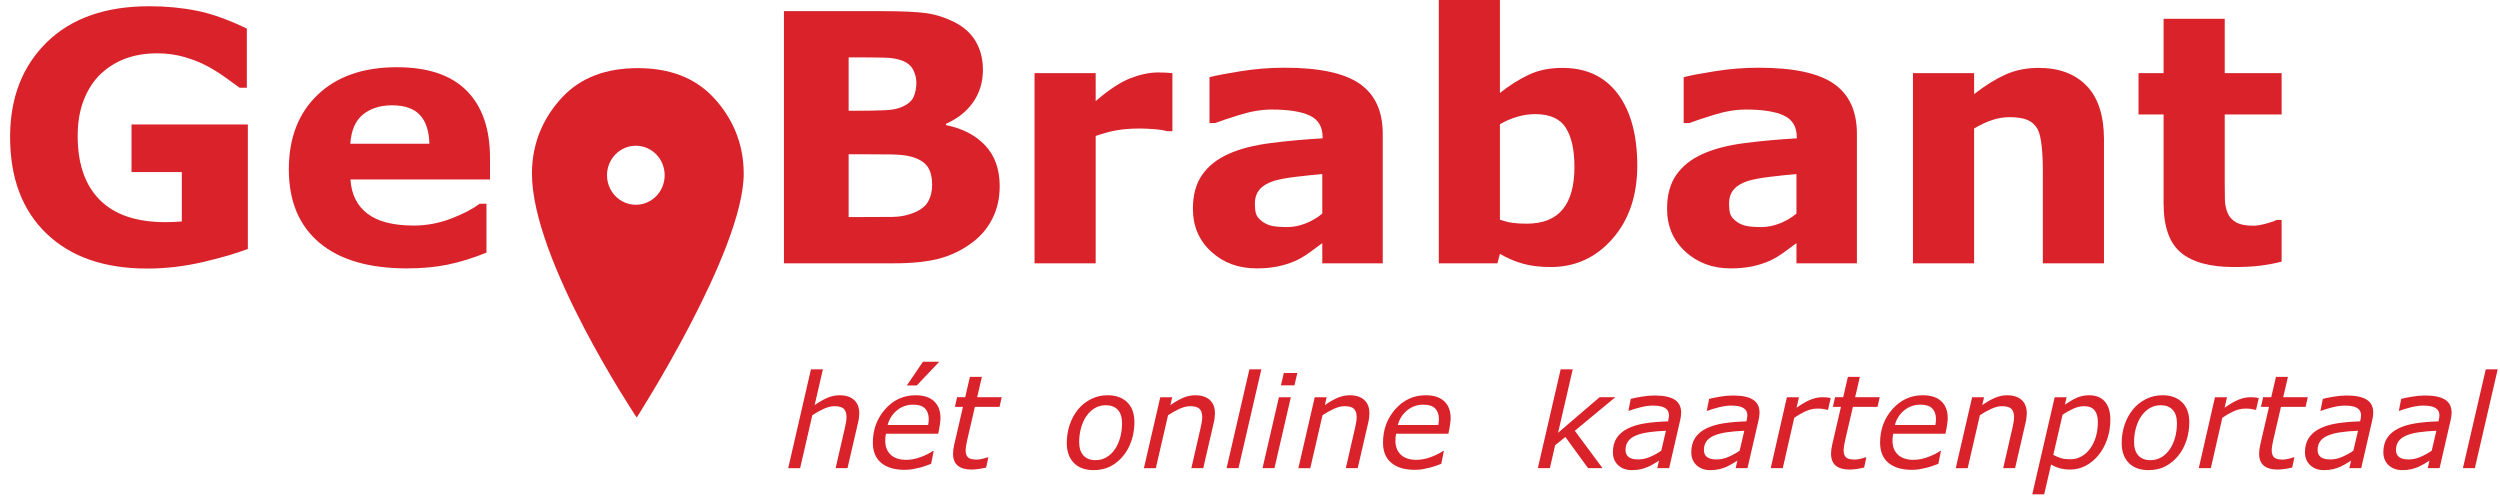
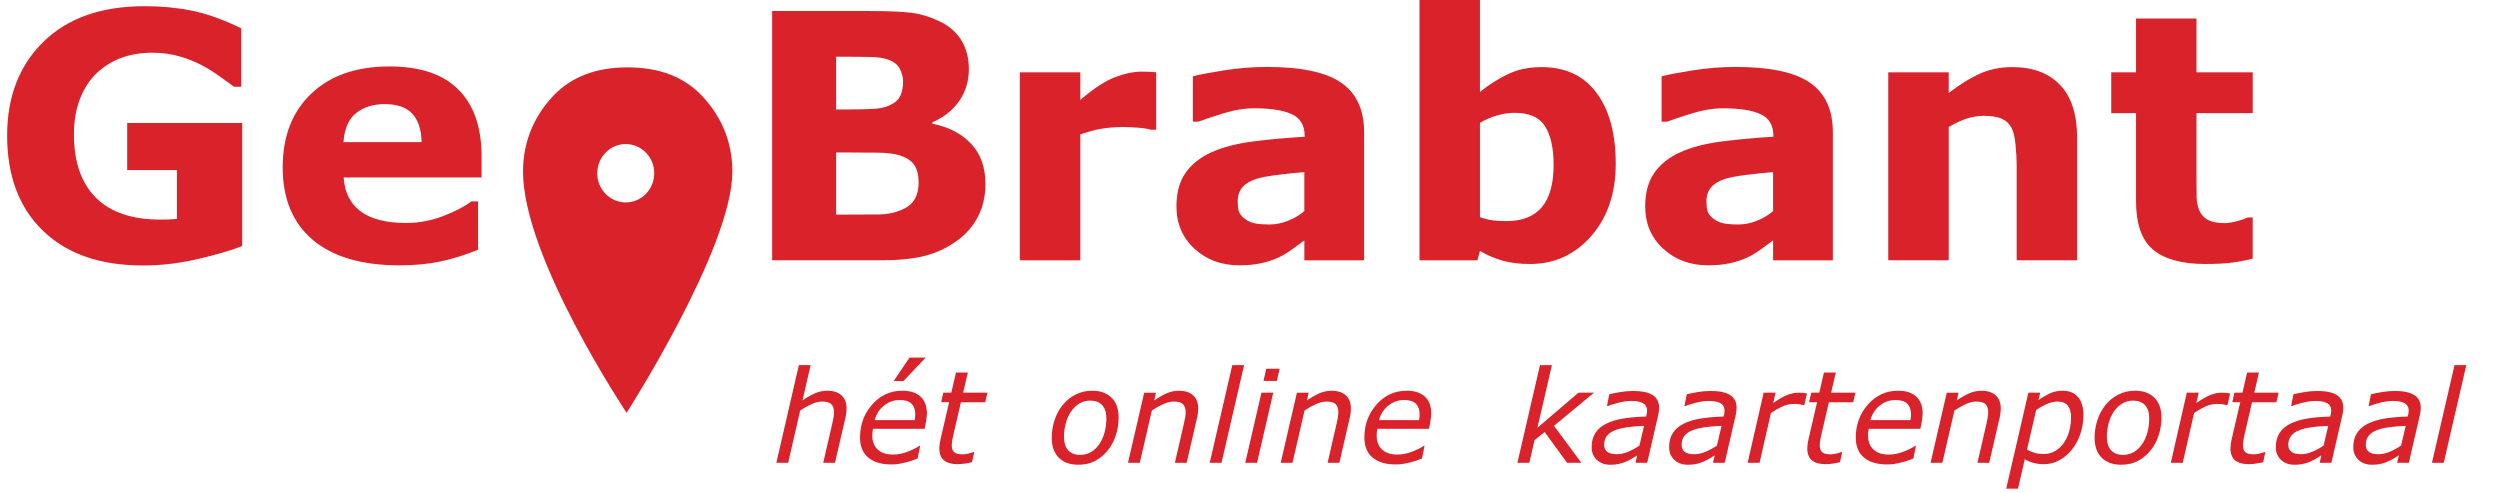
- <svg xmlns="http://www.w3.org/2000/svg" width="346" height="69" viewBox="0 0 346 69">
-   <g>
-     <g enable-background="new" fill="#D9222A">
-       <path d="M34.303 34.45c-1.562.609-3.633 1.215-6.211 1.816s-5.148.902-7.711.902c-5.938 0-10.586-1.613-13.945-4.84s-5.039-7.684-5.039-13.371c0-5.422 1.695-9.793 5.086-13.113s8.117-4.98 14.18-4.98c2.297 0 4.484.207 6.562.621s4.391 1.238 6.938 2.473v8.18h-1.008c-.438-.328-1.078-.793-1.922-1.395s-1.656-1.113-2.438-1.535c-.906-.5-1.965-.93-3.176-1.289s-2.496-.539-3.855-.539c-1.594 0-3.039.234-4.336.703s-2.461 1.188-3.492 2.156c-.984.938-1.762 2.129-2.332 3.574s-.855 3.113-.855 5.004c0 3.859 1.023 6.812 3.07 8.859s5.07 3.07 9.07 3.07c.344 0 .723-.008 1.137-.023s.793-.039 1.137-.07v-6.843h-6.961v-6.586h16.102v17.226zM67.818 24.841h-19.312c.125 2.062.91 3.641 2.355 4.734s3.574 1.641 6.387 1.641c1.781 0 3.508-.32 5.18-.961s2.992-1.328 3.961-2.062h.938v6.773c-1.906.766-3.703 1.32-5.391 1.664s-3.555.516-5.602.516c-5.281 0-9.328-1.188-12.141-3.562s-4.219-5.758-4.219-10.148c0-4.344 1.332-7.785 3.996-10.324s6.316-3.809 10.957-3.809c4.281 0 7.5 1.082 9.656 3.246s3.234 5.277 3.234 9.34v2.952zm-8.39-4.945c-.047-1.766-.484-3.094-1.312-3.984s-2.117-1.336-3.867-1.336c-1.625 0-2.961.422-4.008 1.266s-1.633 2.195-1.758 4.055h10.945z" />
-     </g>
-     <path fill="#D9222A" d="M138.357 25.755c0 1.688-.34 3.195-1.02 4.523s-1.613 2.43-2.801 3.305c-1.375 1.031-2.887 1.766-4.535 2.203s-3.738.656-6.27.656h-15.234v-34.898h13.547c2.812 0 4.871.094 6.176.281s2.598.602 3.879 1.242c1.328.672 2.316 1.574 2.965 2.707s.973 2.426.973 3.879c0 1.688-.445 3.176-1.336 4.465s-2.148 2.293-3.773 3.012v.188c2.281.453 4.09 1.391 5.426 2.812s2.003 3.297 2.003 5.625zm-11.531-14.344c0-.578-.145-1.156-.434-1.734s-.801-1.008-1.535-1.289c-.656-.25-1.473-.387-2.449-.41s-2.348-.035-4.113-.035h-.844v7.383h1.406c1.422 0 2.633-.023 3.633-.07s1.789-.203 2.367-.469c.812-.359 1.344-.824 1.594-1.395s.375-1.231.375-1.981zm2.18 14.203c0-1.109-.215-1.965-.644-2.566s-1.157-1.051-2.187-1.348c-.702-.203-1.668-.312-2.9-.328s-2.519-.023-3.859-.023h-1.965v8.695h.655c2.526 0 4.335-.008 5.426-.023 1.092-.016 2.098-.219 3.018-.609.936-.391 1.579-.91 1.93-1.559.351-.649.526-1.395.526-2.239zM162.26 18.161h-.748c-.359-.125-.936-.219-1.731-.281s-1.458-.094-1.988-.094c-1.2 0-2.261.078-3.181.234s-1.91.422-2.97.797v17.625h-8.461v-26.32h8.461v3.867c1.855-1.594 3.469-2.652 4.841-3.176 1.372-.523 2.635-.785 3.789-.785.296 0 .631.008 1.005.023.375.016.702.039.982.07v8.04z" enable-background="new" />
-     <g enable-background="new" fill="#D9222A">
-       <path d="M183.004 33.653c-.453.344-1.016.758-1.688 1.242s-1.305.867-1.898 1.148c-.828.375-1.688.652-2.578.832s-1.867.27-2.93.27c-2.5 0-4.594-.773-6.281-2.32s-2.531-3.523-2.531-5.93c0-1.922.43-3.492 1.289-4.711s2.078-2.18 3.656-2.883c1.562-.703 3.5-1.203 5.812-1.5s4.711-.516 7.195-.656v-.141c0-1.453-.594-2.457-1.781-3.012s-2.938-.832-5.25-.832c-1.391 0-2.875.246-4.453.738s-2.711.871-3.398 1.137h-.773v-6.352c.891-.234 2.34-.512 4.348-.832s4.02-.48 6.035-.48c4.797 0 8.262.738 10.395 2.215s3.199 3.793 3.199 6.949v17.906h-8.367v-2.788zm0-4.095v-5.467c-1.141.094-2.375.223-3.703.386s-2.336.354-3.023.572c-.844.265-1.488.65-1.934 1.156-.445.507-.668 1.172-.668 1.997 0 .546.047.989.141 1.332s.328.67.703.981c.359.312.789.541 1.289.689.5.147 1.281.222 2.344.222.844 0 1.699-.171 2.566-.514s1.629-.794 2.285-1.354zM226.598 22.919c0 4.141-1.144 7.516-3.43 10.125s-5.139 3.914-8.556 3.914c-1.467 0-2.755-.156-3.862-.469-1.108-.312-2.162-.766-3.16-1.359l-.353 1.312h-8.108v-36.468h8.461v12.891c1.295-1.031 2.617-1.867 3.968-2.508 1.35-.641 2.906-.961 4.67-.961 3.323 0 5.884 1.199 7.679 3.598 1.793 2.398 2.691 5.706 2.691 9.925zm-8.696.176c0-2.34-.397-4.142-1.193-5.405-.795-1.264-2.213-1.896-4.255-1.896-.796 0-1.614.121-2.456.363-.842.241-1.645.589-2.408 1.041v13.198c.607.219 1.185.366 1.73.444.545.078 1.2.117 1.965.117 2.229 0 3.889-.655 4.98-1.966 1.091-1.308 1.637-3.274 1.637-5.896zM248.629 33.653c-.453.344-1.016.758-1.688 1.242s-1.305.867-1.898 1.148c-.828.375-1.688.652-2.578.832s-1.867.27-2.93.27c-2.5 0-4.594-.773-6.281-2.32s-2.531-3.523-2.531-5.93c0-1.922.43-3.492 1.289-4.711s2.078-2.18 3.656-2.883c1.562-.703 3.5-1.203 5.812-1.5s4.711-.516 7.195-.656v-.141c0-1.453-.594-2.457-1.781-3.012s-2.938-.832-5.25-.832c-1.391 0-2.875.246-4.453.738s-2.711.871-3.398 1.137h-.773v-6.352c.891-.234 2.34-.512 4.348-.832s4.02-.48 6.035-.48c4.797 0 8.262.738 10.395 2.215s3.199 3.793 3.199 6.949v17.906h-8.367v-2.788zm0-4.095v-5.467c-1.141.094-2.375.223-3.703.386s-2.336.354-3.023.572c-.844.265-1.488.65-1.934 1.156-.445.507-.668 1.172-.668 1.997 0 .546.047.989.141 1.332s.328.67.703.981c.359.312.789.541 1.289.689.5.147 1.281.222 2.344.222.844 0 1.699-.171 2.566-.514s1.629-.794 2.285-1.354zM291.191 36.442h-8.461v-13.054c0-1.062-.055-2.121-.164-3.176s-.297-1.832-.562-2.332c-.312-.578-.77-1-1.371-1.266s-1.441-.398-2.52-.398c-.766 0-1.543.125-2.332.375s-1.645.648-2.566 1.195v18.656h-8.461v-26.32h8.461v2.906c1.498-1.172 2.938-2.07 4.318-2.695s2.914-.938 4.6-.938c2.84 0 5.06.828 6.659 2.484s2.399 4.133 2.399 7.43v17.133zM315.777 36.211c-.906.233-1.867.416-2.883.549-1.016.132-2.258.198-3.727.198-3.281 0-5.723-.664-7.324-1.992s-2.402-3.602-2.402-6.82v-12.305h-3.469v-5.719h3.469v-7.523h8.461v7.523h7.875v5.719h-7.875v9.343c0 .923.008 1.729.023 2.417s.141 1.307.374 1.854c.218.548.604.982 1.156 1.303.554.321 1.359.481 2.419.481.436 0 1.008-.094 1.717-.281s1.204-.359 1.484-.516h.701v5.769z" />
-     </g>
-     <g enable-background="new" fill="#D9222A">
-       <path d="M118.92 57.218c0 .141-.013.331-.04.571s-.063.451-.11.633l-1.476 6.372h-1.647l1.288-5.59c.07-.311.125-.581.163-.812.038-.231.057-.462.057-.69 0-.492-.122-.862-.366-1.112-.244-.248-.683-.373-1.317-.373-.446 0-.938.123-1.476.369s-1.062.541-1.572.884l-1.688 7.325h-1.651l3.152-13.676h1.65l-1.141 4.95c.627-.44 1.215-.778 1.763-1.013.548-.234 1.113-.352 1.693-.352.856 0 1.523.215 2 .646.479.43.718 1.053.718 1.868zM125.157 65.022c-1.358 0-2.423-.319-3.196-.958-.772-.639-1.159-1.573-1.159-2.804 0-1.799.568-3.341 1.704-4.627s2.541-1.93 4.215-1.93c1.112 0 1.964.277 2.555.83.591.555.887 1.332.887 2.334 0 .176-.025.454-.075.835s-.13.823-.242 1.327h-7.233c-.035.17-.06.337-.075.501l-.022.457c0 .826.252 1.476.756 1.946.504.473 1.219.708 2.145.708.645 0 1.308-.126 1.991-.378s1.255-.536 1.718-.853h.097l-.36 1.784-.791.29c-.234.088-.532.176-.896.264-.363.088-.685.155-.966.202-.281.049-.632.072-1.053.072zm3.3-6.205l.062-.431.018-.387c0-.627-.171-1.116-.514-1.468s-.892-.527-1.648-.527c-.832 0-1.57.258-2.215.773s-1.081 1.195-1.31 2.039h5.607zm1.538-8.754l-3.12 3.287h-1.371l2.232-3.287h2.259zM138.635 54.977l-.299 1.336h-3.412l-1.051 4.532c-.059.229-.111.491-.158.787-.047.297-.07.532-.07.708 0 .429.108.747.325.955s.618.312 1.203.312c.24 0 .525-.041.856-.123.331-.082.555-.146.672-.193h.088l-.308 1.417c-.328.081-.678.148-1.05.2-.372.053-.702.079-.989.079-.809 0-1.434-.178-1.876-.531-.442-.354-.664-.916-.664-1.684 0-.188.013-.373.04-.559.026-.184.063-.394.11-.628l1.221-5.273h-1.115l.301-1.336h1.124l.653-2.821h1.66l-.659 2.821h3.398z" />
-     </g>
-     <g enable-background="new" fill="#D9222A">
-       <path d="M157.003 58.448c0 .879-.135 1.723-.404 2.531s-.65 1.512-1.143 2.109c-.51.621-1.099 1.106-1.767 1.455-.668.348-1.447.522-2.338.522-1.166 0-2.076-.332-2.729-.997s-.98-1.584-.98-2.756c0-.879.133-1.717.4-2.514s.652-1.506 1.156-2.127c.486-.598 1.083-1.075 1.789-1.433s1.478-.536 2.316-.536c1.131 0 2.03.322 2.698.967s1.002 1.572 1.002 2.779zm-2.689 3.709c.316-.469.558-1.011.725-1.626s.25-1.266.25-1.951c0-.82-.196-1.441-.589-1.863s-.946-.633-1.661-.633c-.568 0-1.078.136-1.529.409-.451.271-.841.646-1.169 1.12-.316.463-.56 1.005-.729 1.626s-.255 1.266-.255 1.934c0 .809.196 1.43.589 1.863s.949.65 1.67.65c.562 0 1.072-.135 1.529-.404s.847-.644 1.169-1.125zM168.149 57.218c0 .141-.013.331-.04.571s-.062.451-.109.633l-1.471 6.372h-1.646l1.284-5.59c.07-.311.124-.581.162-.812.038-.231.057-.462.057-.69 0-.492-.122-.862-.365-1.112-.244-.248-.683-.373-1.316-.373-.446 0-.938.123-1.475.369s-1.061.54-1.572.882l-1.692 7.327h-1.651l2.268-9.817h1.65l-.251 1.089c.627-.438 1.214-.775 1.762-1.01.548-.234 1.112-.352 1.691-.352.855 0 1.522.215 1.999.646.476.429.715 1.052.715 1.867zM174.57 51.118l-3.162 13.676h-1.651l3.161-13.676h1.652zM178.651 54.977l-2.267 9.817h-1.651l2.268-9.817h1.65zm.899-3.358l-.397 1.714h-1.87l.397-1.714h1.87zM189.526 57.218c0 .141-.013.331-.04.571-.025.24-.062.451-.109.633l-1.471 6.372h-1.646l1.284-5.59c.069-.311.124-.581.161-.812.038-.231.057-.462.057-.69 0-.492-.121-.862-.365-1.112-.243-.248-.682-.373-1.316-.373-.445 0-.938.123-1.475.369s-1.061.54-1.571.882l-1.692 7.327h-1.65l2.268-9.817h1.65l-.252 1.089c.627-.438 1.215-.775 1.762-1.01.549-.234 1.112-.352 1.691-.352.855 0 1.522.215 2 .646.475.429.714 1.052.714 1.867zM195.764 65.022c-1.359 0-2.424-.319-3.197-.958-.771-.639-1.158-1.573-1.158-2.804 0-1.799.568-3.341 1.703-4.627 1.137-1.286 2.541-1.93 4.215-1.93 1.112 0 1.965.277 2.556.83.591.555.887 1.332.887 2.334 0 .176-.024.454-.075.835-.049.381-.13.823-.241 1.327h-7.233c-.035.17-.061.337-.074.501l-.022.457c0 .826.252 1.476.756 1.946.504.473 1.219.708 2.145.708.645 0 1.308-.126 1.991-.378.682-.252 1.255-.536 1.718-.853h.097l-.359 1.784-.791.29s-.532.176-.896.264c-.362.088-.685.155-.966.202s-.635.072-1.056.072zm3.299-6.205l.062-.431.018-.387c0-.627-.172-1.116-.514-1.468-.344-.352-.893-.527-1.648-.527-.832 0-1.57.258-2.215.773s-1.081 1.195-1.31 2.039h5.607z" />
-     </g>
-     <g enable-background="new" fill="#D9222A">
-       <path d="M221.791 64.794h-2.001l-3.144-4.318-1.42 1.152-.723 3.166h-1.668l3.16-13.676h1.67l-2.029 8.778 5.744-4.92h2.178l-5.602 4.641 3.835 5.177zM229.606 63.748l-.646.4c-.273.173-.55.32-.831.443-.299.135-.633.247-1.002.339-.369.09-.794.136-1.274.136-.779 0-1.412-.228-1.898-.681-.486-.454-.73-1.048-.73-1.78 0-.779.172-1.437.515-1.974.343-.535.851-.974 1.524-1.313.662-.334 1.461-.575 2.395-.726.936-.148 2-.241 3.195-.276l.092-.426c.024-.119.037-.244.037-.373 0-.281-.057-.51-.168-.686-.111-.177-.27-.317-.475-.423s-.444-.177-.717-.215c-.273-.038-.573-.058-.902-.058-.498 0-1.066.081-1.706.241-.64.162-1.158.321-1.558.479h-.088l.326-1.652c.334-.088.822-.188 1.467-.299s1.264-.167 1.855-.167c1.219 0 2.133.19 2.742.571s.914.984.914 1.811c0 .158-.014.327-.04.505l-.092.506-1.534 6.662h-1.64l.239-1.044zm.959-4.131c-.902.035-1.704.104-2.404.206-.7.104-1.279.251-1.736.444-.475.193-.835.456-1.081.786-.246.332-.369.743-.369 1.235 0 .422.143.744.43.967s.732.334 1.335.334c.533 0 1.076-.118 1.63-.356.553-.237 1.07-.523 1.55-.857l.645-2.759zM240.453 63.748l-.646.4s-.549.32-.83.443c-.299.135-.633.247-1.002.339-.369.09-.795.136-1.275.136-.779 0-1.412-.228-1.898-.681-.486-.454-.729-1.048-.729-1.78 0-.779.171-1.437.515-1.974.342-.535.851-.974 1.523-1.313.662-.334 1.461-.575 2.396-.726.935-.148 1.999-.241 3.194-.276l.092-.426c.025-.119.037-.244.037-.373 0-.281-.056-.51-.167-.686-.112-.177-.271-.317-.476-.423s-.443-.177-.717-.215c-.272-.038-.572-.058-.901-.058-.499 0-1.067.081-1.706.241-.64.162-1.158.321-1.558.479h-.088l.325-1.652c.334-.088.823-.188 1.468-.299s1.263-.167 1.854-.167c1.219 0 2.133.19 2.742.571s.914.984.914 1.811c0 .158-.014.327-.039.505l-.092.506-1.535 6.662h-1.639l.238-1.044zm.959-4.131c-.902.035-1.705.104-2.404.206-.701.104-1.279.251-1.736.444-.475.193-.836.456-1.082.786-.246.332-.369.743-.369 1.235 0 .422.144.744.43.967.287.223.732.334 1.336.334.533 0 1.076-.118 1.629-.356.553-.237 1.07-.523 1.551-.857l.645-2.759zM252.996 56.717h-.088c-.234-.059-.452-.101-.654-.128-.201-.025-.445-.039-.732-.039-.551 0-1.096.125-1.637.373-.541.25-1.061.549-1.559.897l-1.591 6.974h-1.668l2.24-9.817h1.668l-.331 1.45c.779-.545 1.439-.923 1.982-1.134.541-.211 1.062-.316 1.56-.316.287 0 .495.008.624.022l.562.083-.376 1.635zM260.15 54.977l-.299 1.336h-3.412l-1.051 4.532c-.059.229-.111.491-.158.787-.047.297-.07.532-.07.708 0 .429.109.747.326.955s.617.312 1.203.312c.239 0 .525-.041.855-.123.331-.082.555-.146.672-.193h.088l-.308 1.417c-.328.081-.679.148-1.05.2-.373.053-.702.079-.989.079-.809 0-1.435-.178-1.876-.531-.443-.354-.664-.916-.664-1.684 0-.188.014-.373.039-.559l.11-.628 1.221-5.273h-1.115l.301-1.336h1.124l.652-2.821h1.66l-.658 2.821h3.399zM264.559 65.022c-1.357 0-2.423-.319-3.195-.958-.773-.639-1.159-1.573-1.159-2.804 0-1.799.567-3.341 1.704-4.627 1.135-1.286 2.54-1.93 4.215-1.93 1.111 0 1.963.277 2.555.83.591.555.887 1.332.887 2.334 0 .176-.025.454-.074.835-.051.381-.131.823-.242 1.327h-7.233c-.035.17-.06.337-.075.501l-.021.457c0 .826.252 1.476.756 1.946.504.473 1.219.708 2.145.708.645 0 1.309-.126 1.99-.378.684-.252 1.256-.536 1.719-.853h.097l-.36 1.784-.79.29c-.233.088-.532.176-.896.264s-.685.155-.966.202c-.284.049-.636.072-1.057.072zm3.3-6.205l.062-.431.018-.387c0-.627-.171-1.116-.515-1.468-.342-.352-.892-.527-1.647-.527-.832 0-1.57.258-2.215.773s-1.081 1.195-1.31 2.039h5.607zM280.508 57.218c0 .141-.014.331-.04.571s-.062.451-.109.633l-1.472 6.372h-1.646l1.285-5.59c.069-.311.123-.581.161-.812s.057-.462.057-.69c0-.492-.122-.862-.365-1.112-.243-.248-.683-.373-1.316-.373-.446 0-.938.123-1.475.369s-1.062.54-1.571.882l-1.692 7.327h-1.651l2.268-9.817h1.65l-.251 1.089c.627-.438 1.214-.775 1.762-1.01s1.112-.352 1.691-.352c.855 0 1.522.215 1.999.646.476.429.715 1.052.715 1.867zM292.074 58.079c0 .973-.15 1.887-.452 2.742s-.701 1.582-1.199 2.18c-.503.615-1.089 1.101-1.757 1.455-.668.354-1.38.531-2.135.531-.527 0-1.012-.061-1.455-.18-.441-.12-.844-.295-1.207-.522l-.954 4.13h-1.651l3.104-13.438h1.65l-.237 1.028c.545-.381 1.081-.692 1.608-.936s1.11-.365 1.749-.365c.955 0 1.684.296 2.185.888s.751 1.421.751 2.487zm-1.73.317c0-.697-.152-1.234-.457-1.613-.305-.377-.791-.566-1.457-.566-.486 0-.99.12-1.512.36-.521.24-1.006.512-1.457.815l-1.285 5.565c.381.205.744.357 1.089.457.346.1.765.149 1.257.149.604 0 1.146-.146 1.629-.439.484-.293.884-.674 1.2-1.143.333-.492.583-1.04.747-1.644s.246-1.25.246-1.941zM303 58.448c0 .879-.135 1.723-.404 2.531s-.65 1.512-1.143 2.109c-.51.621-1.098 1.106-1.766 1.455-.668.348-1.447.522-2.338.522-1.166 0-2.076-.332-2.729-.997s-.979-1.584-.979-2.756c0-.879.133-1.717.399-2.514s.651-1.506 1.155-2.127c.486-.598 1.083-1.075 1.789-1.433s1.479-.536 2.316-.536c1.131 0 2.029.322 2.697.967s1.003 1.572 1.003 2.779zm-2.689 3.709c.316-.469.559-1.011.726-1.626s.251-1.266.251-1.951c0-.82-.197-1.441-.59-1.863s-.945-.633-1.66-.633c-.568 0-1.078.136-1.529.409-.451.271-.842.646-1.17 1.12-.316.463-.559 1.005-.729 1.626s-.256 1.266-.256 1.934c0 .809.197 1.43.59 1.863s.949.65 1.67.65c.562 0 1.072-.135 1.529-.404s.845-.644 1.168-1.125zM312.239 56.717h-.088c-.233-.059-.452-.101-.653-.128-.202-.025-.446-.039-.733-.039-.55 0-1.095.125-1.637.373-.541.25-1.061.549-1.558.897l-1.592 6.974h-1.668l2.24-9.817h1.668l-.33 1.45c.779-.545 1.439-.923 1.981-1.134s1.062-.316 1.56-.316c.287 0 .496.008.625.022l.562.083-.377 1.635zM319.394 54.977l-.299 1.336h-3.411l-1.051 4.532c-.059.229-.111.491-.158.787-.047.297-.07.532-.07.708 0 .429.107.747.324.955s.618.312 1.203.312c.24 0 .525-.041.856-.123s.555-.146.672-.193h.088l-.308 1.417c-.328.081-.678.148-1.051.2-.371.053-.701.079-.988.079-.809 0-1.434-.178-1.877-.531-.441-.354-.663-.916-.663-1.684 0-.188.013-.373.04-.559.025-.184.062-.394.109-.628l1.221-5.273h-1.115l.301-1.336h1.123l.654-2.821h1.659l-.659 2.821h3.4zM325.389 63.748l-.646.4s-.55.32-.831.443c-.299.135-.633.247-1.002.339-.369.09-.794.136-1.274.136-.779 0-1.412-.228-1.898-.681-.486-.454-.729-1.048-.729-1.78 0-.779.172-1.437.514-1.974.344-.535.852-.974 1.525-1.313.662-.334 1.46-.575 2.395-.726.935-.148 1.999-.241 3.194-.276l.093-.426c.023-.119.036-.244.036-.373 0-.281-.056-.51-.167-.686-.111-.177-.27-.317-.475-.423s-.445-.177-.717-.215c-.273-.038-.574-.058-.902-.058-.498 0-1.067.081-1.707.241-.639.162-1.158.321-1.557.479h-.088l.325-1.652c.334-.088.823-.188 1.468-.299s1.263-.167 1.854-.167c1.219 0 2.133.19 2.742.571s.914.984.914 1.811c0 .158-.013.327-.04.505l-.092.506-1.534 6.662h-1.64l.239-1.044zm.959-4.131c-.902.035-1.703.104-2.404.206-.699.104-1.279.251-1.736.444-.475.193-.835.456-1.081.786-.246.332-.369.743-.369 1.235 0 .422.144.744.431.967s.731.334 1.334.334c.533 0 1.076-.118 1.63-.356.554-.237 1.07-.523 1.55-.857l.645-2.759zM336.236 63.748l-.646.4s-.549.32-.83.443c-.299.135-.633.247-1.002.339-.369.09-.795.136-1.275.136-.779 0-1.412-.228-1.898-.681-.486-.454-.729-1.048-.729-1.78 0-.779.171-1.437.515-1.974.342-.535.851-.974 1.523-1.313.662-.334 1.461-.575 2.396-.726.935-.148 1.999-.241 3.194-.276l.092-.426c.025-.119.037-.244.037-.373 0-.281-.056-.51-.167-.686-.112-.177-.271-.317-.476-.423s-.443-.177-.717-.215c-.272-.038-.572-.058-.901-.058-.499 0-1.067.081-1.706.241-.64.162-1.158.321-1.558.479h-.088l.325-1.652c.334-.088.823-.188 1.468-.299s1.263-.167 1.854-.167c1.219 0 2.133.19 2.742.571s.914.984.914 1.811c0 .158-.014.327-.039.505l-.092.506-1.535 6.662h-1.639l.238-1.044zm.959-4.131c-.902.035-1.705.104-2.404.206-.701.104-1.279.251-1.736.444-.475.193-.836.456-1.082.786-.246.332-.369.743-.369 1.235 0 .422.144.744.43.967.287.223.732.334 1.336.334.533 0 1.076-.118 1.629-.356.553-.237 1.07-.523 1.551-.857l.645-2.759zM345.68 51.118l-3.161 13.676h-1.651l3.162-13.676h1.65z" />
-     </g>
-     <path fill="#D9222A" d="M98.61 13.35c-2.52-2.61-5.96-3.92-10.35-3.92s-7.84 1.31-10.34 3.92c-2.5 2.62-4.3 6.17-4.3 10.67 0 12.08 14.5 33.77 14.5 33.77s14.81-23.07 14.81-33.77c0-4.5-1.81-8.05-4.32-10.67zm-10.61 14.99c-2.2 0-3.99-1.83-3.99-4.09 0-2.25 1.79-4.08 3.99-4.08 2.21 0 3.99 1.83 3.99 4.08 0 2.26-1.78 4.09-3.99 4.09z" />
+ <svg xmlns="http://www.w3.org/2000/svg" width="350" height="69" viewBox="-2 0 350 69" enable-background="new -2 0 350 69">
+   <g fill="#D9222A">
+     <path d="M31.906 34.45c-1.562.608-3.633 1.215-6.211 1.815-2.578.602-5.148.902-7.711.902-5.938 0-10.586-1.613-13.945-4.84-3.359-3.226-5.039-7.683-5.039-13.37 0-5.422 1.695-9.793 5.086-13.113 3.391-3.32 8.117-4.979 14.18-4.979 2.297 0 4.484.207 6.562.621s4.391 1.238 6.938 2.473v8.18h-1.008c-.438-.328-1.078-.793-1.922-1.395-.844-.602-1.656-1.113-2.438-1.535-.906-.5-1.965-.93-3.176-1.289s-2.496-.54-3.855-.54c-1.594 0-3.039.234-4.336.703-1.297.469-2.461 1.188-3.492 2.156-.984.938-1.762 2.129-2.332 3.574s-.855 3.113-.855 5.004c0 3.859 1.023 6.812 3.07 8.859 2.047 2.047 5.07 3.07 9.07 3.07.344 0 .723-.008 1.137-.023.414-.015.793-.039 1.137-.07v-6.843h-6.961v-6.586h16.102l-.001 17.226zm33.515-9.609h-19.312c.125 2.062.91 3.641 2.355 4.734 1.445 1.093 3.574 1.641 6.387 1.641 1.781 0 3.508-.32 5.18-.961 1.672-.641 2.992-1.328 3.961-2.062h.938v6.773c-1.906.767-3.703 1.32-5.391 1.664-1.688.345-3.555.517-5.602.517-5.281 0-9.328-1.188-12.141-3.562s-4.219-5.758-4.219-10.148c0-4.344 1.332-7.785 3.996-10.324 2.664-2.539 6.316-3.809 10.957-3.809 4.281 0 7.5 1.082 9.656 3.246 2.156 2.164 3.234 5.277 3.234 9.34l.001 2.951zm-8.39-4.945c-.047-1.766-.484-3.094-1.312-3.984-.828-.89-2.117-1.336-3.867-1.336-1.625 0-2.961.422-4.008 1.266-1.047.844-1.633 2.195-1.758 4.055l10.945-.001zm78.929 5.859c0 1.688-.34 3.195-1.02 4.523-.68 1.328-1.613 2.43-2.801 3.305-1.375 1.031-2.887 1.767-4.535 2.203s-3.738.655-6.27.655h-15.234v-34.897h13.547c2.812 0 4.871.094 6.176.281 1.305.187 2.598.602 3.879 1.242 1.328.672 2.316 1.574 2.965 2.707.649 1.133.973 2.426.973 3.879 0 1.688-.445 3.176-1.336 4.465-.891 1.289-2.148 2.293-3.773 3.012v.188c2.281.453 4.09 1.391 5.426 2.812s2.003 3.297 2.003 5.625zm-11.531-14.344c0-.578-.145-1.156-.434-1.734-.289-.578-.801-1.008-1.535-1.289-.656-.25-1.473-.387-2.449-.41-.976-.023-2.348-.035-4.113-.035h-.844v7.383h1.406c1.422 0 2.633-.023 3.633-.07s1.789-.203 2.367-.469c.812-.359 1.344-.824 1.594-1.395.25-.571.375-1.231.375-1.981zm2.18 14.203c0-1.109-.215-1.965-.644-2.566-.429-.601-1.157-1.051-2.187-1.348-.702-.203-1.668-.312-2.9-.328s-2.519-.023-3.859-.023h-1.965v8.695h.655c2.526 0 4.335-.008 5.426-.023 1.092-.016 2.098-.219 3.018-.609.936-.391 1.579-.91 1.93-1.559s.526-1.395.526-2.239zm33.254-7.453h-.748c-.359-.125-.936-.219-1.731-.281-.795-.062-1.458-.094-1.988-.094-1.2 0-2.261.078-3.181.234-.92.156-1.91.422-2.97.797v17.625h-8.461v-26.32h8.461v3.867c1.855-1.594 3.469-2.652 4.841-3.176 1.372-.523 2.635-.785 3.789-.785.296 0 .631.008 1.005.023.375.016.702.039.982.07l.001 8.04zm20.744 15.492c-.453.344-1.016.758-1.688 1.242s-1.305.867-1.898 1.148c-.828.375-1.688.652-2.578.832s-1.868.27-2.93.27c-2.5 0-4.594-.772-6.281-2.319-1.687-1.547-2.531-3.523-2.531-5.93 0-1.922.43-3.492 1.289-4.711.859-1.219 2.078-2.18 3.656-2.883 1.562-.703 3.5-1.203 5.812-1.5 2.311-.297 4.711-.516 7.194-.656v-.141c0-1.453-.594-2.457-1.779-3.012-1.188-.555-2.939-.832-5.25-.832-1.392 0-2.876.246-4.454.738-1.578.492-2.711.871-3.398 1.137h-.773v-6.352c.891-.234 2.34-.512 4.348-.832 2.008-.32 4.021-.48 6.035-.48 4.797 0 8.262.738 10.395 2.215 2.135 1.477 3.199 3.793 3.199 6.949v17.906h-8.367v-2.789h-.001zm0-4.095v-5.467c-1.141.094-2.375.223-3.703.386s-2.336.354-3.023.572c-.844.265-1.488.65-1.934 1.156-.445.507-.668 1.172-.668 1.997 0 .546.047.989.141 1.332.095.343.328.67.703.981.359.312.789.541 1.289.689.5.147 1.282.222 2.344.222.844 0 1.699-.171 2.566-.514.867-.343 1.629-.794 2.285-1.354zm43.594-6.639c0 4.141-1.145 7.516-3.43 10.125-2.287 2.608-5.139 3.914-8.557 3.914-1.467 0-2.754-.156-3.861-.469s-2.162-.767-3.16-1.359l-.354 1.312h-8.107v-36.468h8.461v12.891c1.295-1.031 2.617-1.867 3.969-2.508 1.35-.641 2.904-.961 4.67-.961 3.322 0 5.883 1.199 7.678 3.598 1.793 2.398 2.691 5.706 2.691 9.925zm-8.695.176c0-2.34-.398-4.142-1.193-5.405-.795-1.264-2.213-1.896-4.256-1.896-.795 0-1.613.121-2.455.363-.842.241-1.645.589-2.408 1.041v13.198c.607.219 1.186.366 1.73.444.545.078 1.199.117 1.965.117 2.229 0 3.889-.655 4.98-1.966 1.09-1.308 1.637-3.274 1.637-5.896zm30.726 10.558c-.453.344-1.016.758-1.688 1.242s-1.305.867-1.898 1.148c-.828.375-1.688.652-2.578.832s-1.867.27-2.93.27c-2.5 0-4.594-.772-6.281-2.319-1.688-1.547-2.531-3.523-2.531-5.93 0-1.922.43-3.492 1.289-4.711.859-1.219 2.078-2.18 3.656-2.883 1.562-.703 3.5-1.203 5.812-1.5 2.311-.297 4.711-.516 7.193-.656v-.141c0-1.453-.594-2.457-1.779-3.012-1.188-.555-2.939-.832-5.25-.832-1.393 0-2.875.246-4.453.738-1.578.492-2.711.871-3.398 1.137h-.773v-6.352c.891-.234 2.34-.512 4.348-.832s4.021-.48 6.035-.48c4.797 0 8.262.738 10.395 2.215 2.135 1.477 3.199 3.793 3.199 6.949v17.906h-8.367v-2.789h-.001zm0-4.095v-5.467c-1.141.094-2.375.223-3.703.386s-2.336.354-3.023.572c-.844.265-1.488.65-1.934 1.156-.445.507-.668 1.172-.668 1.997 0 .546.047.989.141 1.332.094.343.328.67.703.981.359.312.789.541 1.289.689.5.147 1.281.222 2.344.222.844 0 1.699-.171 2.566-.514.867-.343 1.629-.794 2.285-1.354zm42.563 6.883h-8.461v-13.053c0-1.062-.057-2.121-.164-3.176-.109-1.055-.297-1.832-.562-2.332-.312-.578-.77-1-1.371-1.266-.602-.266-1.441-.398-2.52-.398-.766 0-1.543.125-2.332.375s-1.645.648-2.566 1.195v18.655h-8.461v-26.319h8.461v2.906c1.498-1.172 2.938-2.07 4.318-2.695 1.379-.625 2.914-.938 4.6-.938 2.84 0 5.061.828 6.658 2.484 1.6 1.656 2.4 4.133 2.4 7.43v17.132zm24.586-.23c-.906.232-1.867.416-2.883.549-1.018.133-2.258.198-3.729.198-3.279 0-5.723-.664-7.324-1.992-1.6-1.328-2.4-3.602-2.4-6.82v-12.305h-3.469v-5.719h3.469v-7.523h8.461v7.523h7.875v5.719h-7.875v9.343c0 .923.008 1.729.021 2.417.016.688.143 1.307.375 1.854.219.548.604.982 1.156 1.303.553.321 1.359.481 2.418.481.438 0 1.008-.094 1.717-.281s1.205-.359 1.484-.516h.701v5.769h.003zm-196.858 21.007c0 .142-.013.331-.04.571-.027.24-.063.451-.11.633l-1.476 6.372h-1.647l1.288-5.59c.07-.312.125-.581.163-.812.038-.231.057-.463.057-.69 0-.492-.122-.862-.366-1.112-.244-.248-.683-.373-1.317-.373-.446 0-.938.123-1.476.369s-1.062.541-1.572.884l-1.688 7.325h-1.651l3.152-13.676h1.65l-1.141 4.949c.627-.439 1.215-.777 1.763-1.012.548-.234 1.113-.353 1.693-.353.856 0 1.523.215 2 .646.479.431.718 1.053.718 1.869zm6.237 7.803c-1.358 0-2.423-.318-3.196-.957-.772-.64-1.159-1.573-1.159-2.805 0-1.799.568-3.341 1.704-4.627 1.136-1.285 2.541-1.93 4.215-1.93 1.112 0 1.964.277 2.555.83.591.555.887 1.332.887 2.334 0 .176-.025.453-.075.835-.05.381-.13.823-.242 1.327h-7.233c-.035.17-.06.337-.075.5l-.022.457c0 .826.252 1.477.756 1.947.504.473 1.219.707 2.145.707.645 0 1.308-.125 1.991-.377.683-.253 1.255-.537 1.718-.854h.097l-.36 1.783-.791.291c-.234.088-.532.176-.896.264-.363.088-.685.154-.966.202-.281.051-.632.073-1.053.073zm3.3-6.205l.062-.431.018-.387c0-.627-.171-1.116-.514-1.468-.343-.352-.892-.527-1.648-.527-.832 0-1.57.258-2.215.773-.645.515-1.081 1.195-1.31 2.039h5.607v.001zm1.538-8.754l-3.12 3.287h-1.371l2.232-3.287h2.259zm8.64 4.915l-.299 1.336h-3.412l-1.051 4.532c-.059.229-.111.491-.158.787-.047.298-.07.532-.07.708 0 .43.108.747.325.955.217.208.618.312 1.203.312.24 0 .525-.041.856-.123s.555-.146.672-.193h.088l-.308 1.417c-.328.081-.678.147-1.05.2s-.702.078-.989.078c-.809 0-1.434-.178-1.876-.53-.442-.354-.664-.916-.664-1.685 0-.188.013-.373.04-.559.026-.184.063-.395.11-.628l1.221-5.272h-1.115l.301-1.336h1.124l.653-2.821h1.66l-.659 2.821h3.398v.001zm18.368 3.471c0 .879-.135 1.723-.404 2.53-.269.809-.65 1.513-1.143 2.109-.51.621-1.099 1.105-1.767 1.455-.668.348-1.447.521-2.338.521-1.166 0-2.076-.332-2.729-.996-.653-.666-.98-1.584-.98-2.756 0-.879.133-1.718.4-2.515s.652-1.506 1.156-2.127c.486-.598 1.083-1.075 1.789-1.433.706-.358 1.478-.536 2.316-.536 1.131 0 2.03.321 2.698.967s1.002 1.574 1.002 2.781zm-2.689 3.709c.316-.47.558-1.011.725-1.626s.25-1.266.25-1.951c0-.82-.196-1.441-.589-1.863-.393-.422-.946-.633-1.661-.633-.568 0-1.078.137-1.529.409-.451.271-.841.646-1.169 1.12-.316.463-.56 1.005-.729 1.626-.169.62-.255 1.266-.255 1.934 0 .81.196 1.431.589 1.863.393.433.949.649 1.67.649.562 0 1.072-.135 1.529-.403s.847-.643 1.169-1.125zm13.835-4.939c0 .142-.013.331-.04.571-.027.24-.062.451-.109.633l-1.471 6.372h-1.646l1.284-5.59c.07-.312.124-.581.162-.812.038-.231.057-.463.057-.69 0-.492-.122-.862-.365-1.112-.244-.248-.683-.373-1.316-.373-.446 0-.938.123-1.475.369s-1.061.54-1.572.882l-1.692 7.327h-1.651l2.268-9.816h1.65l-.251 1.088c.627-.438 1.214-.774 1.762-1.01.548-.233 1.112-.352 1.691-.352.855 0 1.522.215 1.999.646.476.429.715 1.051.715 1.867zm6.421-6.1l-3.162 13.676h-1.651l3.161-13.676h1.652zm4.081 3.859l-2.268 9.817h-1.651l2.268-9.817h1.651zm.898-3.358l-.396 1.714h-1.869l.396-1.714h1.869zm9.977 5.599c0 .142-.012.331-.039.571-.025.24-.062.451-.109.633l-1.471 6.372h-1.646l1.283-5.59c.07-.312.125-.581.162-.812.037-.231.057-.463.057-.69 0-.492-.121-.862-.365-1.112-.242-.248-.682-.373-1.316-.373-.443 0-.938.123-1.475.369s-1.061.54-1.57.882l-1.691 7.327h-1.65l2.268-9.816h1.65l-.252 1.088c.627-.438 1.215-.774 1.762-1.01.549-.233 1.111-.352 1.691-.352.854 0 1.521.215 2 .646.473.429.711 1.051.711 1.867zm6.238 7.803c-1.359 0-2.424-.318-3.197-.957-.771-.64-1.158-1.573-1.158-2.805 0-1.799.568-3.341 1.703-4.627 1.137-1.285 2.541-1.93 4.215-1.93 1.113 0 1.965.277 2.557.83.592.555.887 1.332.887 2.334 0 .176-.023.453-.074.835-.049.381-.131.823-.242 1.327h-7.232c-.035.17-.061.337-.074.501l-.021.456c0 .826.252 1.477.756 1.947.504.473 1.219.707 2.145.707.645 0 1.309-.125 1.992-.377.682-.253 1.254-.537 1.717-.854h.098l-.359 1.783-.791.291s-.531.176-.896.264c-.361.088-.684.154-.965.202-.285.049-.639.073-1.061.073zm3.299-6.205l.062-.431.018-.387c0-.627-.172-1.116-.514-1.468-.344-.352-.893-.527-1.648-.527-.832 0-1.57.258-2.215.773-.645.515-1.08 1.195-1.311 2.039h5.608v.001zm22.729 5.978h-2.002l-3.143-4.317-1.42 1.151-.725 3.166h-1.668l3.16-13.676h1.67l-2.029 8.778 5.744-4.92h2.18l-5.604 4.641 3.837 5.177zm7.814-1.046l-.646.4c-.271.172-.549.319-.83.442-.299.136-.633.247-1.002.339-.369.09-.795.137-1.273.137-.779 0-1.412-.229-1.898-.682s-.73-1.048-.73-1.779c0-.779.172-1.438.516-1.975.342-.535.85-.974 1.523-1.312.662-.334 1.461-.575 2.395-.727.938-.148 2-.24 3.195-.275l.092-.426c.025-.119.037-.244.037-.373 0-.281-.057-.511-.168-.687-.111-.177-.27-.317-.475-.423-.205-.106-.443-.178-.717-.215-.273-.039-.574-.059-.902-.059-.498 0-1.066.081-1.705.241-.641.162-1.158.321-1.559.479h-.088l.326-1.652c.334-.088.822-.188 1.467-.299s1.264-.168 1.855-.168c1.219 0 2.133.19 2.742.572.607.381.912.983.912 1.811 0 .158-.014.326-.039.505l-.092.506-1.535 6.662h-1.639l.238-1.042zm.959-4.131c-.902.035-1.703.104-2.404.206-.699.104-1.279.251-1.736.444-.475.192-.834.455-1.08.785-.246.332-.369.743-.369 1.235 0 .422.143.744.43.967.287.224.732.334 1.336.334.533 0 1.076-.118 1.629-.356.553-.236 1.07-.522 1.551-.856l.643-2.759zm9.889 4.131l-.646.4s-.549.319-.83.442c-.299.136-.633.247-1.002.339-.369.09-.795.137-1.275.137-.779 0-1.412-.229-1.896-.682-.486-.453-.73-1.048-.73-1.779 0-.779.172-1.438.516-1.975.342-.535.852-.974 1.523-1.312.662-.334 1.461-.575 2.395-.727.936-.148 2-.24 3.195-.275l.092-.426c.025-.119.037-.244.037-.373 0-.281-.057-.511-.168-.687-.111-.177-.27-.317-.475-.423-.205-.106-.443-.178-.717-.215-.273-.039-.572-.059-.902-.059-.498 0-1.066.081-1.705.241-.641.162-1.158.321-1.559.479h-.088l.324-1.652c.334-.088.824-.188 1.469-.299s1.264-.168 1.854-.168c1.219 0 2.133.19 2.742.572.609.381.914.983.914 1.811 0 .158-.014.326-.039.505l-.092.506-1.535 6.662h-1.639l.237-1.042zm.959-4.131c-.902.035-1.705.104-2.404.206-.701.104-1.279.251-1.736.444-.475.192-.836.455-1.082.785-.246.332-.369.743-.369 1.235 0 .422.145.744.43.967.287.224.732.334 1.336.334.533 0 1.076-.118 1.629-.356.555-.236 1.07-.522 1.553-.856l.643-2.759zm11.584-2.9h-.088c-.234-.059-.453-.101-.654-.128-.201-.024-.445-.039-.732-.039-.551 0-1.096.125-1.637.373-.541.25-1.061.55-1.559.897l-1.592 6.974h-1.668l2.24-9.817h1.668l-.33 1.45c.777-.545 1.438-.923 1.98-1.134.541-.211 1.062-.316 1.561-.316.287 0 .496.008.625.022l.561.083-.375 1.635zm7.154-1.74l-.299 1.336h-3.412l-1.051 4.532c-.061.229-.111.491-.158.787-.047.298-.07.532-.07.708 0 .43.109.747.326.955s.617.312 1.203.312c.238 0 .523-.041.854-.123.332-.082.557-.146.672-.193h.09l-.309 1.417c-.328.081-.68.147-1.051.2-.373.053-.701.078-.988.078-.809 0-1.436-.178-1.877-.53-.441-.354-.664-.916-.664-1.685 0-.188.016-.373.039-.559l.111-.628 1.221-5.272h-1.115l.301-1.336h1.125l.65-2.821h1.66l-.658 2.821h3.4v.001zm4.408 10.044c-1.357 0-2.424-.318-3.195-.957-.773-.64-1.158-1.573-1.158-2.805 0-1.799.566-3.341 1.703-4.627 1.135-1.285 2.541-1.93 4.215-1.93 1.111 0 1.963.277 2.557.83.59.555.887 1.332.887 2.334 0 .176-.025.453-.074.835-.051.381-.131.823-.242 1.327h-7.232c-.035.17-.061.337-.076.5l-.021.457c0 .826.252 1.477.756 1.947.506.473 1.221.707 2.146.707.645 0 1.309-.125 1.99-.377.684-.253 1.256-.537 1.719-.854h.096l-.359 1.783-.789.291c-.234.088-.533.176-.896.264-.365.088-.686.154-.967.202-.286.051-.638.073-1.06.073zm3.301-6.205l.061-.431.02-.387c0-.627-.172-1.116-.516-1.468-.342-.352-.893-.527-1.646-.527-.832 0-1.57.258-2.215.773-.646.515-1.082 1.195-1.311 2.039h5.607v.001zm12.648-1.598c0 .142-.014.331-.041.571-.025.24-.061.451-.107.633l-1.473 6.372h-1.646l1.285-5.59c.068-.312.123-.581.162-.812.037-.231.057-.463.057-.69 0-.492-.123-.862-.365-1.112-.244-.248-.684-.373-1.316-.373-.445 0-.938.123-1.475.369s-1.062.54-1.57.882l-1.693 7.327h-1.65l2.268-9.816h1.65l-.252 1.088c.627-.438 1.215-.774 1.764-1.01.547-.234 1.111-.352 1.689-.352.855 0 1.523.215 2 .646.475.428.713 1.051.713 1.867zm11.567.861c0 .973-.15 1.887-.453 2.741-.301.855-.701 1.582-1.199 2.181-.502.615-1.088 1.101-1.756 1.455s-1.381.53-2.135.53c-.527 0-1.012-.061-1.455-.18-.441-.119-.844-.295-1.207-.521l-.955 4.13h-1.65l3.104-13.438h1.65l-.236 1.028c.545-.381 1.08-.692 1.607-.937.527-.243 1.109-.364 1.75-.364.953 0 1.684.296 2.184.888.501.592.751 1.422.751 2.487zm-1.731.317c0-.697-.152-1.234-.457-1.613-.305-.377-.791-.566-1.457-.566-.486 0-.99.12-1.512.36-.521.239-1.006.512-1.457.815l-1.285 5.564c.381.205.744.357 1.09.457s.764.148 1.256.148c.604 0 1.146-.146 1.629-.438.484-.293.885-.674 1.201-1.144.332-.491.582-1.039.746-1.644s.246-1.248.246-1.939zm12.657.052c0 .879-.135 1.723-.404 2.53-.27.809-.65 1.513-1.143 2.109-.51.621-1.098 1.105-1.766 1.455-.668.348-1.447.521-2.338.521-1.166 0-2.076-.332-2.73-.996-.652-.666-.979-1.584-.979-2.756 0-.879.133-1.718.398-2.515.268-.797.652-1.506 1.156-2.127.486-.598 1.082-1.075 1.789-1.433.705-.358 1.479-.536 2.314-.536 1.133 0 2.029.321 2.697.967s1.006 1.574 1.006 2.781zm-2.69 3.709c.316-.47.559-1.011.727-1.626.166-.615.25-1.266.25-1.951 0-.82-.197-1.441-.59-1.863s-.945-.633-1.66-.633c-.566 0-1.078.136-1.529.409-.449.271-.842.646-1.17 1.12-.314.463-.559 1.005-.729 1.626-.17.62-.256 1.266-.256 1.934 0 .81.197 1.431.59 1.863s.949.649 1.67.649c.562 0 1.072-.135 1.529-.403s.846-.643 1.168-1.125zm11.928-5.44h-.088c-.232-.059-.451-.101-.652-.128-.203-.024-.447-.039-.732-.039-.551 0-1.096.125-1.639.373-.541.25-1.061.55-1.557.897l-1.592 6.974h-1.668l2.238-9.817h1.668l-.33 1.45c.779-.545 1.439-.923 1.982-1.134.541-.211 1.062-.316 1.559-.316.287 0 .496.008.625.022l.562.083-.376 1.635zm7.156-1.74l-.301 1.336h-3.41l-1.051 4.532c-.059.229-.111.491-.158.787-.047.298-.07.532-.07.708 0 .43.107.747.324.955s.619.312 1.203.312c.24 0 .525-.041.855-.123.332-.082.555-.146.672-.193h.088l-.307 1.417c-.328.081-.678.147-1.051.2-.371.053-.701.078-.988.078-.809 0-1.434-.178-1.877-.53-.441-.354-.664-.916-.664-1.685 0-.188.014-.373.041-.559.025-.184.062-.395.109-.628l1.221-5.272h-1.115l.301-1.336h1.123l.654-2.821h1.658l-.658 2.821h3.401v.001zm5.994 8.771l-.646.4s-.549.319-.83.442c-.299.136-.633.247-1.002.339-.369.09-.795.137-1.275.137-.777 0-1.41-.229-1.896-.682s-.73-1.048-.73-1.779c0-.779.174-1.438.516-1.975.344-.535.852-.974 1.523-1.312.662-.334 1.461-.575 2.396-.727.934-.148 1.998-.24 3.193-.275l.094-.426c.021-.119.035-.244.035-.373 0-.281-.057-.511-.166-.687-.111-.177-.271-.317-.477-.423-.205-.106-.445-.178-.717-.215-.273-.039-.574-.059-.902-.059-.498 0-1.066.081-1.707.241-.639.162-1.156.321-1.557.479h-.088l.326-1.652c.334-.088.822-.188 1.467-.299s1.264-.168 1.854-.168c1.221 0 2.135.19 2.742.572.609.381.914.983.914 1.811 0 .158-.012.326-.039.505l-.092.506-1.535 6.662h-1.639l.238-1.042zm.959-4.131c-.902.035-1.703.104-2.404.206-.699.104-1.279.251-1.736.444-.475.192-.834.455-1.08.785-.246.332-.369.743-.369 1.235 0 .422.145.744.432.967.287.224.73.334 1.334.334.533 0 1.076-.118 1.629-.356.555-.236 1.07-.522 1.551-.856l.643-2.759zm9.889 4.131l-.646.4s-.549.319-.83.442c-.299.136-.633.247-1.002.339-.369.09-.795.137-1.275.137-.779 0-1.412-.229-1.898-.682-.484-.453-.729-1.048-.729-1.779 0-.779.172-1.438.516-1.975.342-.535.852-.974 1.523-1.312.662-.334 1.461-.575 2.395-.727.936-.148 2-.24 3.195-.275l.092-.426c.025-.119.037-.244.037-.373 0-.281-.057-.511-.168-.687-.111-.177-.271-.317-.475-.423-.205-.106-.443-.178-.719-.215-.271-.039-.57-.059-.9-.059-.498 0-1.066.081-1.705.241-.641.162-1.158.321-1.559.479h-.088l.324-1.652c.334-.088.824-.188 1.469-.299s1.264-.168 1.854-.168c1.219 0 2.133.19 2.742.572.609.381.914.983.914 1.811 0 .158-.014.326-.039.505l-.092.506-1.535 6.662h-1.639l.238-1.042zm.959-4.131c-.902.035-1.705.104-2.404.206-.701.104-1.279.251-1.736.444-.475.192-.836.455-1.082.785-.246.332-.369.743-.369 1.235 0 .422.145.744.43.967.287.224.732.334 1.336.334.533 0 1.076-.118 1.629-.356.555-.236 1.07-.522 1.551-.856l.645-2.759zm8.484-8.499l-3.16 13.676h-1.652l3.162-13.676h1.65z" />
+     <path d="M96.213 13.35c-2.52-2.61-5.96-3.92-10.35-3.92s-7.84 1.31-10.34 3.92c-2.5 2.62-4.3 6.17-4.3 10.67 0 12.08 14.5 33.77 14.5 33.77s14.81-23.07 14.81-33.77c0-4.5-1.81-8.05-4.32-10.67zm-10.61 14.99c-2.2 0-3.99-1.83-3.99-4.09 0-2.25 1.79-4.08 3.99-4.08 2.21 0 3.99 1.83 3.99 4.08 0 2.26-1.78 4.09-3.99 4.09z" />
  </g>
</svg>
